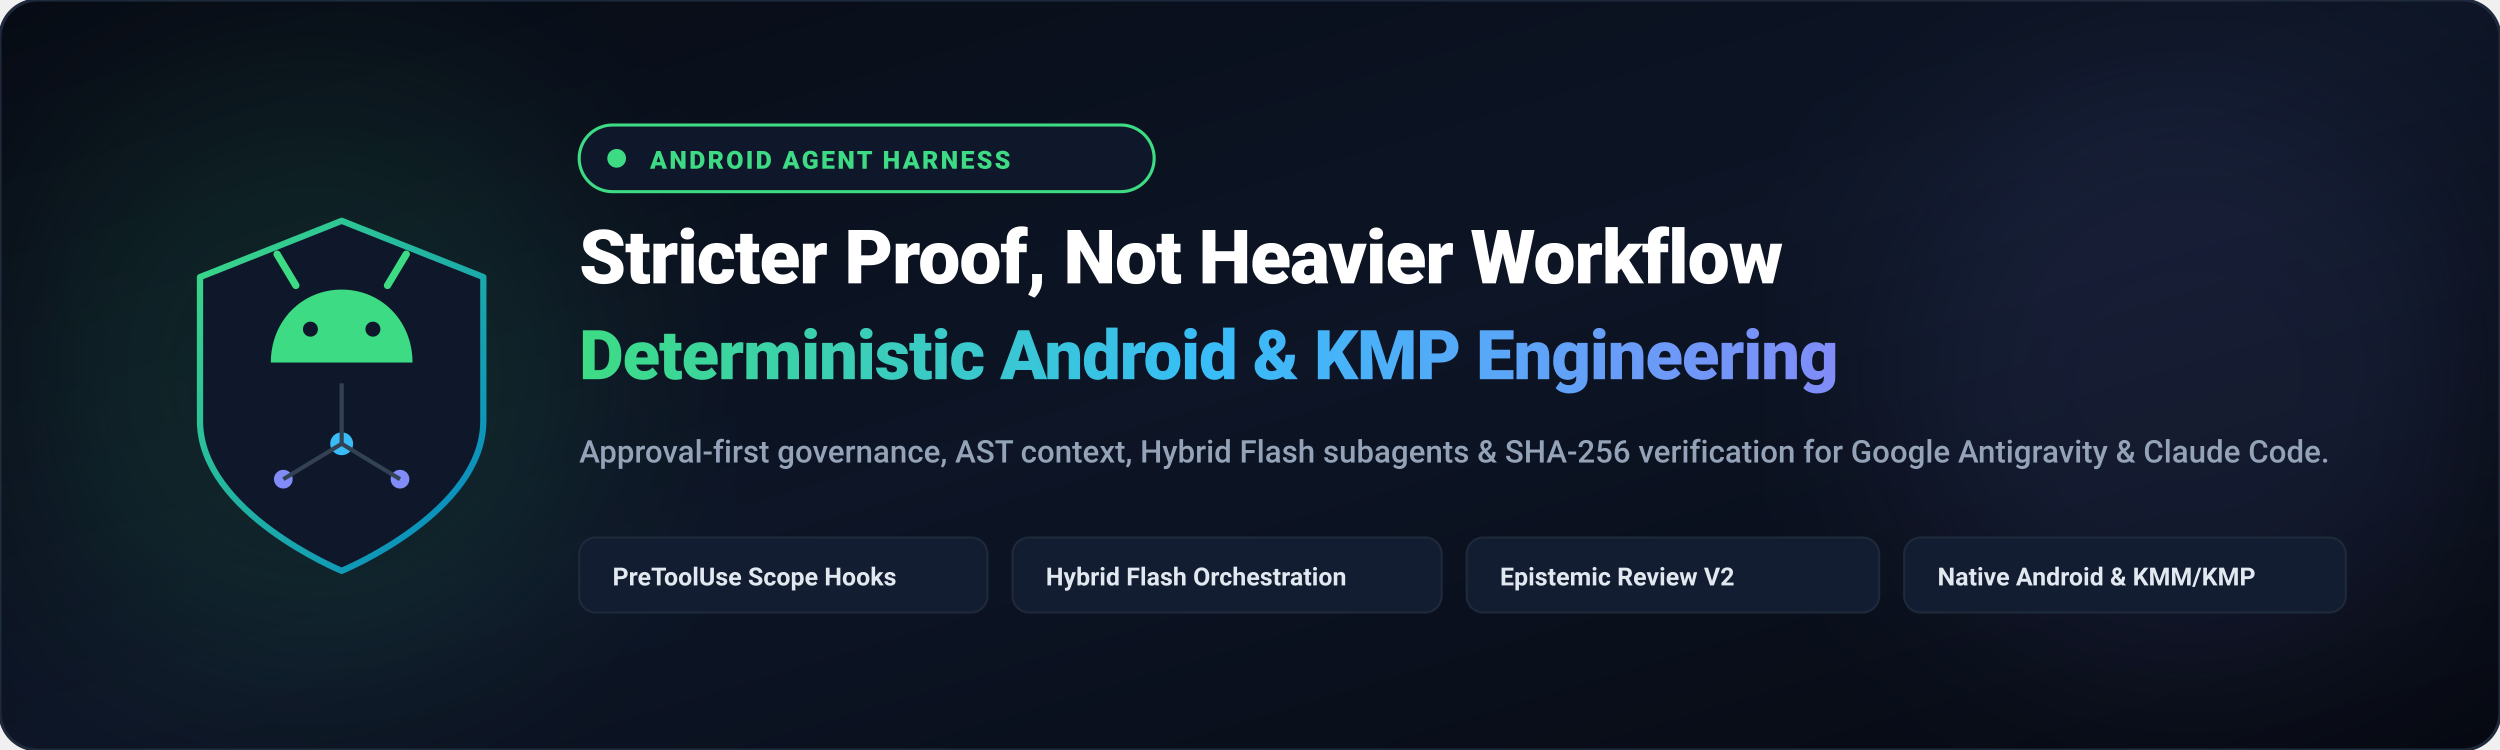
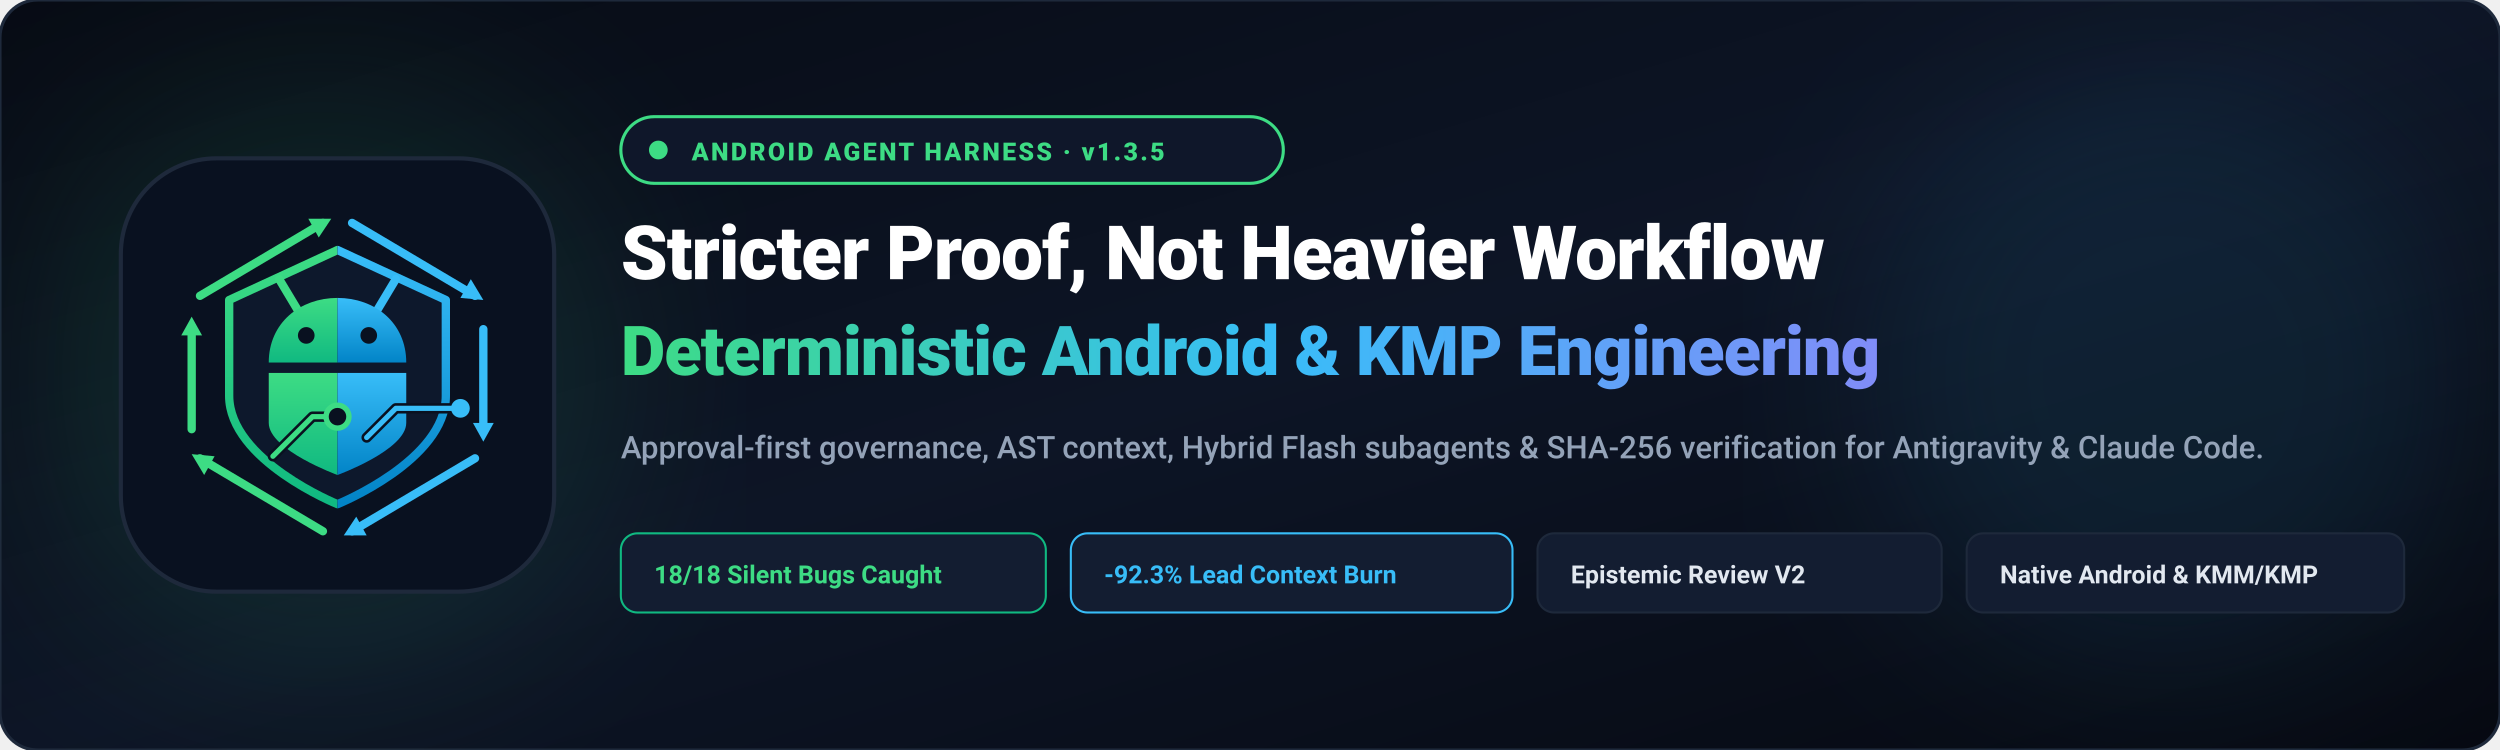
<svg xmlns="http://www.w3.org/2000/svg" viewBox="0 0 1200 360" width="1200" height="360">
  <defs>
    <linearGradient id="hero-bg" x1="0%" y1="0%" x2="100%" y2="100%">
      <stop offset="0%" stop-color="#070B14" />
      <stop offset="50%" stop-color="#0D1526" />
      <stop offset="100%" stop-color="#060911" />
    </linearGradient>
    <linearGradient id="accent-grad" x1="0%" y1="0%" x2="100%" y2="0%">
      <stop offset="0%" stop-color="#3DDC84" />
-       <stop offset="50%" stop-color="#38BDF8" />
+       <stop offset="52%" stop-color="#38BDF8" />
      <stop offset="100%" stop-color="#818CF8" />
    </linearGradient>
-     <linearGradient id="shield-grad" x1="0%" y1="0%" x2="100%" y2="100%">
+     <linearGradient id="b-left-em" x1="0%" y1="0%" x2="0%" y2="100%">
      <stop offset="0%" stop-color="#3DDC84" />
+       <stop offset="100%" stop-color="#10B981" />
+     </linearGradient>
+     <linearGradient id="b-right-sky" x1="0%" y1="0%" x2="0%" y2="100%">
+       <stop offset="0%" stop-color="#38BDF8" />
      <stop offset="100%" stop-color="#0284C7" />
    </linearGradient>
+     <clipPath id="b-left">
+       <rect x="0" y="0" width="110" height="220" />
+     </clipPath>
+     <clipPath id="b-right">
+       <rect x="110" y="0" width="110" height="220" />
+     </clipPath>
    <filter id="subtle-glow" x="-20%" y="-20%" width="140%" height="140%">
      <feGaussianBlur stdDeviation="42" result="blur" />
    </filter>
  </defs>
  <rect width="1200" height="360" rx="18" fill="url(#hero-bg)" stroke="#1E293B" stroke-width="1.5" />
-   <circle cx="150" cy="180" r="145" fill="#3DDC84" opacity="0.09" filter="url(#subtle-glow)" />
-   <circle cx="1050" cy="180" r="145" fill="#818CF8" opacity="0.09" filter="url(#subtle-glow)" />
-   <g transform="translate(86, 98)">
-     <path d="M78 8 L146 35 L146 104 C146 148 78 176 78 176 C78 176 10 148 10 104 L10 35 Z" fill="#0F172A" stroke="url(#shield-grad)" stroke-width="3" stroke-linejoin="round" />
-     <path d="M44 76 C44 56 59 41 78 41 C97 41 112 56 112 76 Z" fill="#3DDC84" />
-     <line x1="56" y1="39" x2="47" y2="24" stroke="#3DDC84" stroke-width="3.5" stroke-linecap="round" />
-     <line x1="100" y1="39" x2="109" y2="24" stroke="#3DDC84" stroke-width="3.5" stroke-linecap="round" />
-     <circle cx="63" cy="60" r="3.6" fill="#0F172A" />
-     <circle cx="93" cy="60" r="3.6" fill="#0F172A" />
-     <circle cx="78" cy="115" r="5.5" fill="#38BDF8" />
-     <circle cx="50" cy="132" r="4.5" fill="#818CF8" />
-     <circle cx="106" cy="132" r="4.5" fill="#818CF8" />
-     <line x1="78" y1="115" x2="50" y2="132" stroke="#334155" stroke-width="2" />
-     <line x1="78" y1="115" x2="106" y2="132" stroke="#334155" stroke-width="2" />
-     <line x1="78" y1="86" x2="78" y2="115" stroke="#334155" stroke-width="2" />
+   <circle cx="155" cy="180" r="145" fill="#3DDC84" opacity="0.10" filter="url(#subtle-glow)" />
+   <circle cx="1040" cy="180" r="145" fill="#38BDF8" opacity="0.09" filter="url(#subtle-glow)" />
+   <g transform="translate(52, 70)">
+     <rect x="6" y="6" width="208" height="208" rx="46" fill="#091120" stroke="#1E293B" stroke-width="2" />
+     <path d="M44 72 L103 37" fill="none" stroke="#3DDC84" stroke-width="4" stroke-linecap="round" />
+     <polygon points="107,35 96,35 101,44" fill="#3DDC84" />
+     <path d="M117 37 L176 72" fill="none" stroke="#38BDF8" stroke-width="4" stroke-linecap="round" />
+     <polygon points="180,74 174,64 169,73" fill="#38BDF8" />
+     <path d="M180 88 L180 136" fill="none" stroke="#38BDF8" stroke-width="4" stroke-linecap="round" />
+     <polygon points="180,142 175,133 185,133" fill="#38BDF8" />
+     <path d="M176 150 L117 185" fill="none" stroke="#38BDF8" stroke-width="4" stroke-linecap="round" />
+     <polygon points="113,187 124,187 119,178" fill="#38BDF8" />
+     <path d="M103 185 L44 150" fill="none" stroke="#3DDC84" stroke-width="4" stroke-linecap="round" />
+     <polygon points="40,148 46,158 51,149" fill="#3DDC84" />
+     <path d="M40 136 L40 88" fill="none" stroke="#3DDC84" stroke-width="4" stroke-linecap="round" />
+     <polygon points="40,82 35,91 45,91" fill="#3DDC84" />
+     <path d="M110 50 L162 74 L162 120 C162 151 110 172 110 172 C110 172 58 151 58 120 L58 74 Z" fill="#0D182C" />
+     <path d="M110 50 L162 74 L162 120 C162 151 110 172 110 172 C110 172 58 151 58 120 L58 74 Z" fill="none" stroke="url(#b-left-em)" stroke-width="4" stroke-linejoin="round" clip-path="url(#b-left)" />
+     <path d="M110 50 L162 74 L162 120 C162 151 110 172 110 172 C110 172 58 151 58 120 L58 74 Z" fill="none" stroke="url(#b-right-sky)" stroke-width="4" stroke-linejoin="round" clip-path="url(#b-right)" />
+     <g clip-path="url(#b-left)">
+       <line x1="91" y1="79" x2="82" y2="64" stroke="#3DDC84" stroke-width="4" stroke-linecap="round" />
+       <path d="M77 104 C77 85 92 73 110 73 C128 73 143 85 143 104 Z" fill="url(#b-left-em)" />
+       <path d="M77 109 L143 109 L143 133 C143 146 110 158 110 158 C110 158 77 146 77 133 Z" fill="url(#b-left-em)" />
+       <circle cx="95" cy="91" r="4" fill="#091120" />
+     </g>
+     <g clip-path="url(#b-right)">
+       <line x1="129" y1="79" x2="138" y2="64" stroke="#38BDF8" stroke-width="4" stroke-linecap="round" />
+       <path d="M77 104 C77 85 92 73 110 73 C128 73 143 85 143 104 Z" fill="url(#b-right-sky)" />
+       <path d="M77 109 L143 109 L143 133 C143 146 110 158 110 158 C110 158 77 146 77 133 Z" fill="url(#b-right-sky)" />
+       <circle cx="125" cy="91" r="4" fill="#091120" />
+     </g>
+     <path d="M79 149 L98 130 L110 130" fill="none" stroke="#091120" stroke-width="5" stroke-linecap="round" stroke-linejoin="round" />
+     <path d="M79 149 L98 130 L110 130" fill="none" stroke="#3DDC84" stroke-width="2.5" stroke-linecap="round" stroke-linejoin="round" />
+     <circle cx="110" cy="130" r="5.5" fill="#091120" stroke="#3DDC84" stroke-width="2.6" />
+     <path d="M124 140 L138 126 L169 126" fill="none" stroke="#091120" stroke-width="5" stroke-linecap="round" stroke-linejoin="round" />
+     <path d="M124 140 L138 126 L169 126" fill="none" stroke="#38BDF8" stroke-width="2.5" stroke-linecap="round" stroke-linejoin="round" />
+     <circle cx="169" cy="126" r="4.5" fill="#38BDF8" />
  </g>
-   <g transform="translate(278, 0)">
-     <g transform="translate(0, 60)">
-       <rect width="276" height="32" rx="16" fill="#0F172A" stroke="#3DDC84" stroke-width="1.5" />
+   <g transform="translate(298, 0)">
+     <g transform="translate(0, 56)">
+       <rect width="318" height="32" rx="16" fill="#0F172A" stroke="#3DDC84" stroke-width="1.5" />
      <circle cx="18" cy="16" r="4.5" fill="#3DDC84" />
-       <text x="34" y="21" fill="#3DDC84" font-family="-apple-system, BlinkMacSystemFont, 'Segoe UI', Roboto, sans-serif" font-size="12" font-weight="800" letter-spacing="1.1">ANDROID AGENT HARNESS</text>
+       <text x="34" y="21" fill="#3DDC84" font-family="-apple-system, BlinkMacSystemFont, 'Segoe UI', Roboto, Helvetica, Arial, sans-serif" font-size="12" font-weight="800" letter-spacing="1.1">ANDROID AGENT HARNESS · v1.3.5</text>
    </g>
-     <text x="0" y="136" fill="#FFFFFF" font-family="-apple-system, BlinkMacSystemFont, 'Segoe UI', Roboto, sans-serif" font-size="36" font-weight="900" letter-spacing="-0.5">
-       Stricter Proof, Not Heavier Workflow
-     </text>
-     <text x="0" y="182" fill="url(#accent-grad)" font-family="-apple-system, BlinkMacSystemFont, 'Segoe UI', Roboto, sans-serif" font-size="33" font-weight="900" letter-spacing="-0.5">
-       Deterministic Android &amp; KMP Engineering
-     </text>
-     <text x="0" y="222" fill="#94A3B8" font-family="-apple-system, BlinkMacSystemFont, 'Segoe UI', Roboto, sans-serif" font-size="15" font-weight="500">
-       Approval-first governance, AST context, Hybrid Flash subagents &amp; SHA-256 verification for Google Antigravity &amp; Claude Code.
-     </text>
-     <g transform="translate(0, 258)">
-       <rect x="0" y="0" width="196" height="36" rx="8" fill="#131D31" stroke="#1E293B" stroke-width="1" />
-       <text x="16" y="23" fill="#E2E8F0" font-family="-apple-system, BlinkMacSystemFont, 'Segoe UI', Roboto, sans-serif" font-size="12" font-weight="600">PreToolUse Scope Hooks</text>
-       <rect x="208" y="0" width="206" height="36" rx="8" fill="#131D31" stroke="#1E293B" stroke-width="1" />
-       <text x="224" y="23" fill="#E2E8F0" font-family="-apple-system, BlinkMacSystemFont, 'Segoe UI', Roboto, sans-serif" font-size="12" font-weight="600">Hybrid Flash Orchestration</text>
-       <rect x="426" y="0" width="198" height="36" rx="8" fill="#131D31" stroke="#1E293B" stroke-width="1" />
-       <text x="442" y="23" fill="#E2E8F0" font-family="-apple-system, BlinkMacSystemFont, 'Segoe UI', Roboto, sans-serif" font-size="12" font-weight="600">Epistemic Review V2</text>
-       <rect x="636" y="0" width="212" height="36" rx="8" fill="#131D31" stroke="#1E293B" stroke-width="1" />
-       <text x="652" y="23" fill="#E2E8F0" font-family="-apple-system, BlinkMacSystemFont, 'Segoe UI', Roboto, sans-serif" font-size="12" font-weight="600">Native Android &amp; KMM/KMP</text>
+     <text x="0" y="134" fill="#FFFFFF" font-family="-apple-system, BlinkMacSystemFont, 'Segoe UI', Roboto, Helvetica, Arial, sans-serif" font-size="36" font-weight="900" letter-spacing="-0.5">Stricter Proof, Not Heavier Workflow</text>
+     <text x="0" y="180" fill="url(#accent-grad)" font-family="-apple-system, BlinkMacSystemFont, 'Segoe UI', Roboto, Helvetica, Arial, sans-serif" font-size="33" font-weight="900" letter-spacing="-0.5">Deterministic Android &amp; KMP Engineering</text>
+     <text x="0" y="220" fill="#94A3B8" font-family="-apple-system, BlinkMacSystemFont, 'Segoe UI', Roboto, Helvetica, Arial, sans-serif" font-size="15" font-weight="500">Approval-first governance, AST context, Hybrid Flash subagents &amp; SHA-256 verification for Antigravity &amp; Claude Code.</text>
+     <g transform="translate(0, 256)">
+       <rect x="0" y="0" width="204" height="38" rx="8" fill="#131D31" stroke="#10B981" stroke-width="1" />
+       <text x="16" y="24" fill="#3DDC84" font-family="-apple-system, BlinkMacSystemFont, 'Segoe UI', Roboto, Helvetica, Arial, sans-serif" font-size="12" font-weight="700">18/18 Silent Bugs Caught</text>
+       <rect x="216" y="0" width="212" height="38" rx="8" fill="#131D31" stroke="#38BDF8" stroke-width="1" />
+       <text x="232" y="24" fill="#38BDF8" font-family="-apple-system, BlinkMacSystemFont, 'Segoe UI', Roboto, Helvetica, Arial, sans-serif" font-size="12" font-weight="700">-92.3% Lead Context Burn</text>
+       <rect x="440" y="0" width="194" height="38" rx="8" fill="#131D31" stroke="#1E293B" stroke-width="1" />
+       <text x="456" y="24" fill="#E2E8F0" font-family="-apple-system, BlinkMacSystemFont, 'Segoe UI', Roboto, Helvetica, Arial, sans-serif" font-size="12" font-weight="600">Epistemic Review V2</text>
+       <rect x="646" y="0" width="210" height="38" rx="8" fill="#131D31" stroke="#1E293B" stroke-width="1" />
+       <text x="662" y="24" fill="#E2E8F0" font-family="-apple-system, BlinkMacSystemFont, 'Segoe UI', Roboto, Helvetica, Arial, sans-serif" font-size="12" font-weight="600">Native Android &amp; KMM/KMP</text>
    </g>
  </g>
</svg>
